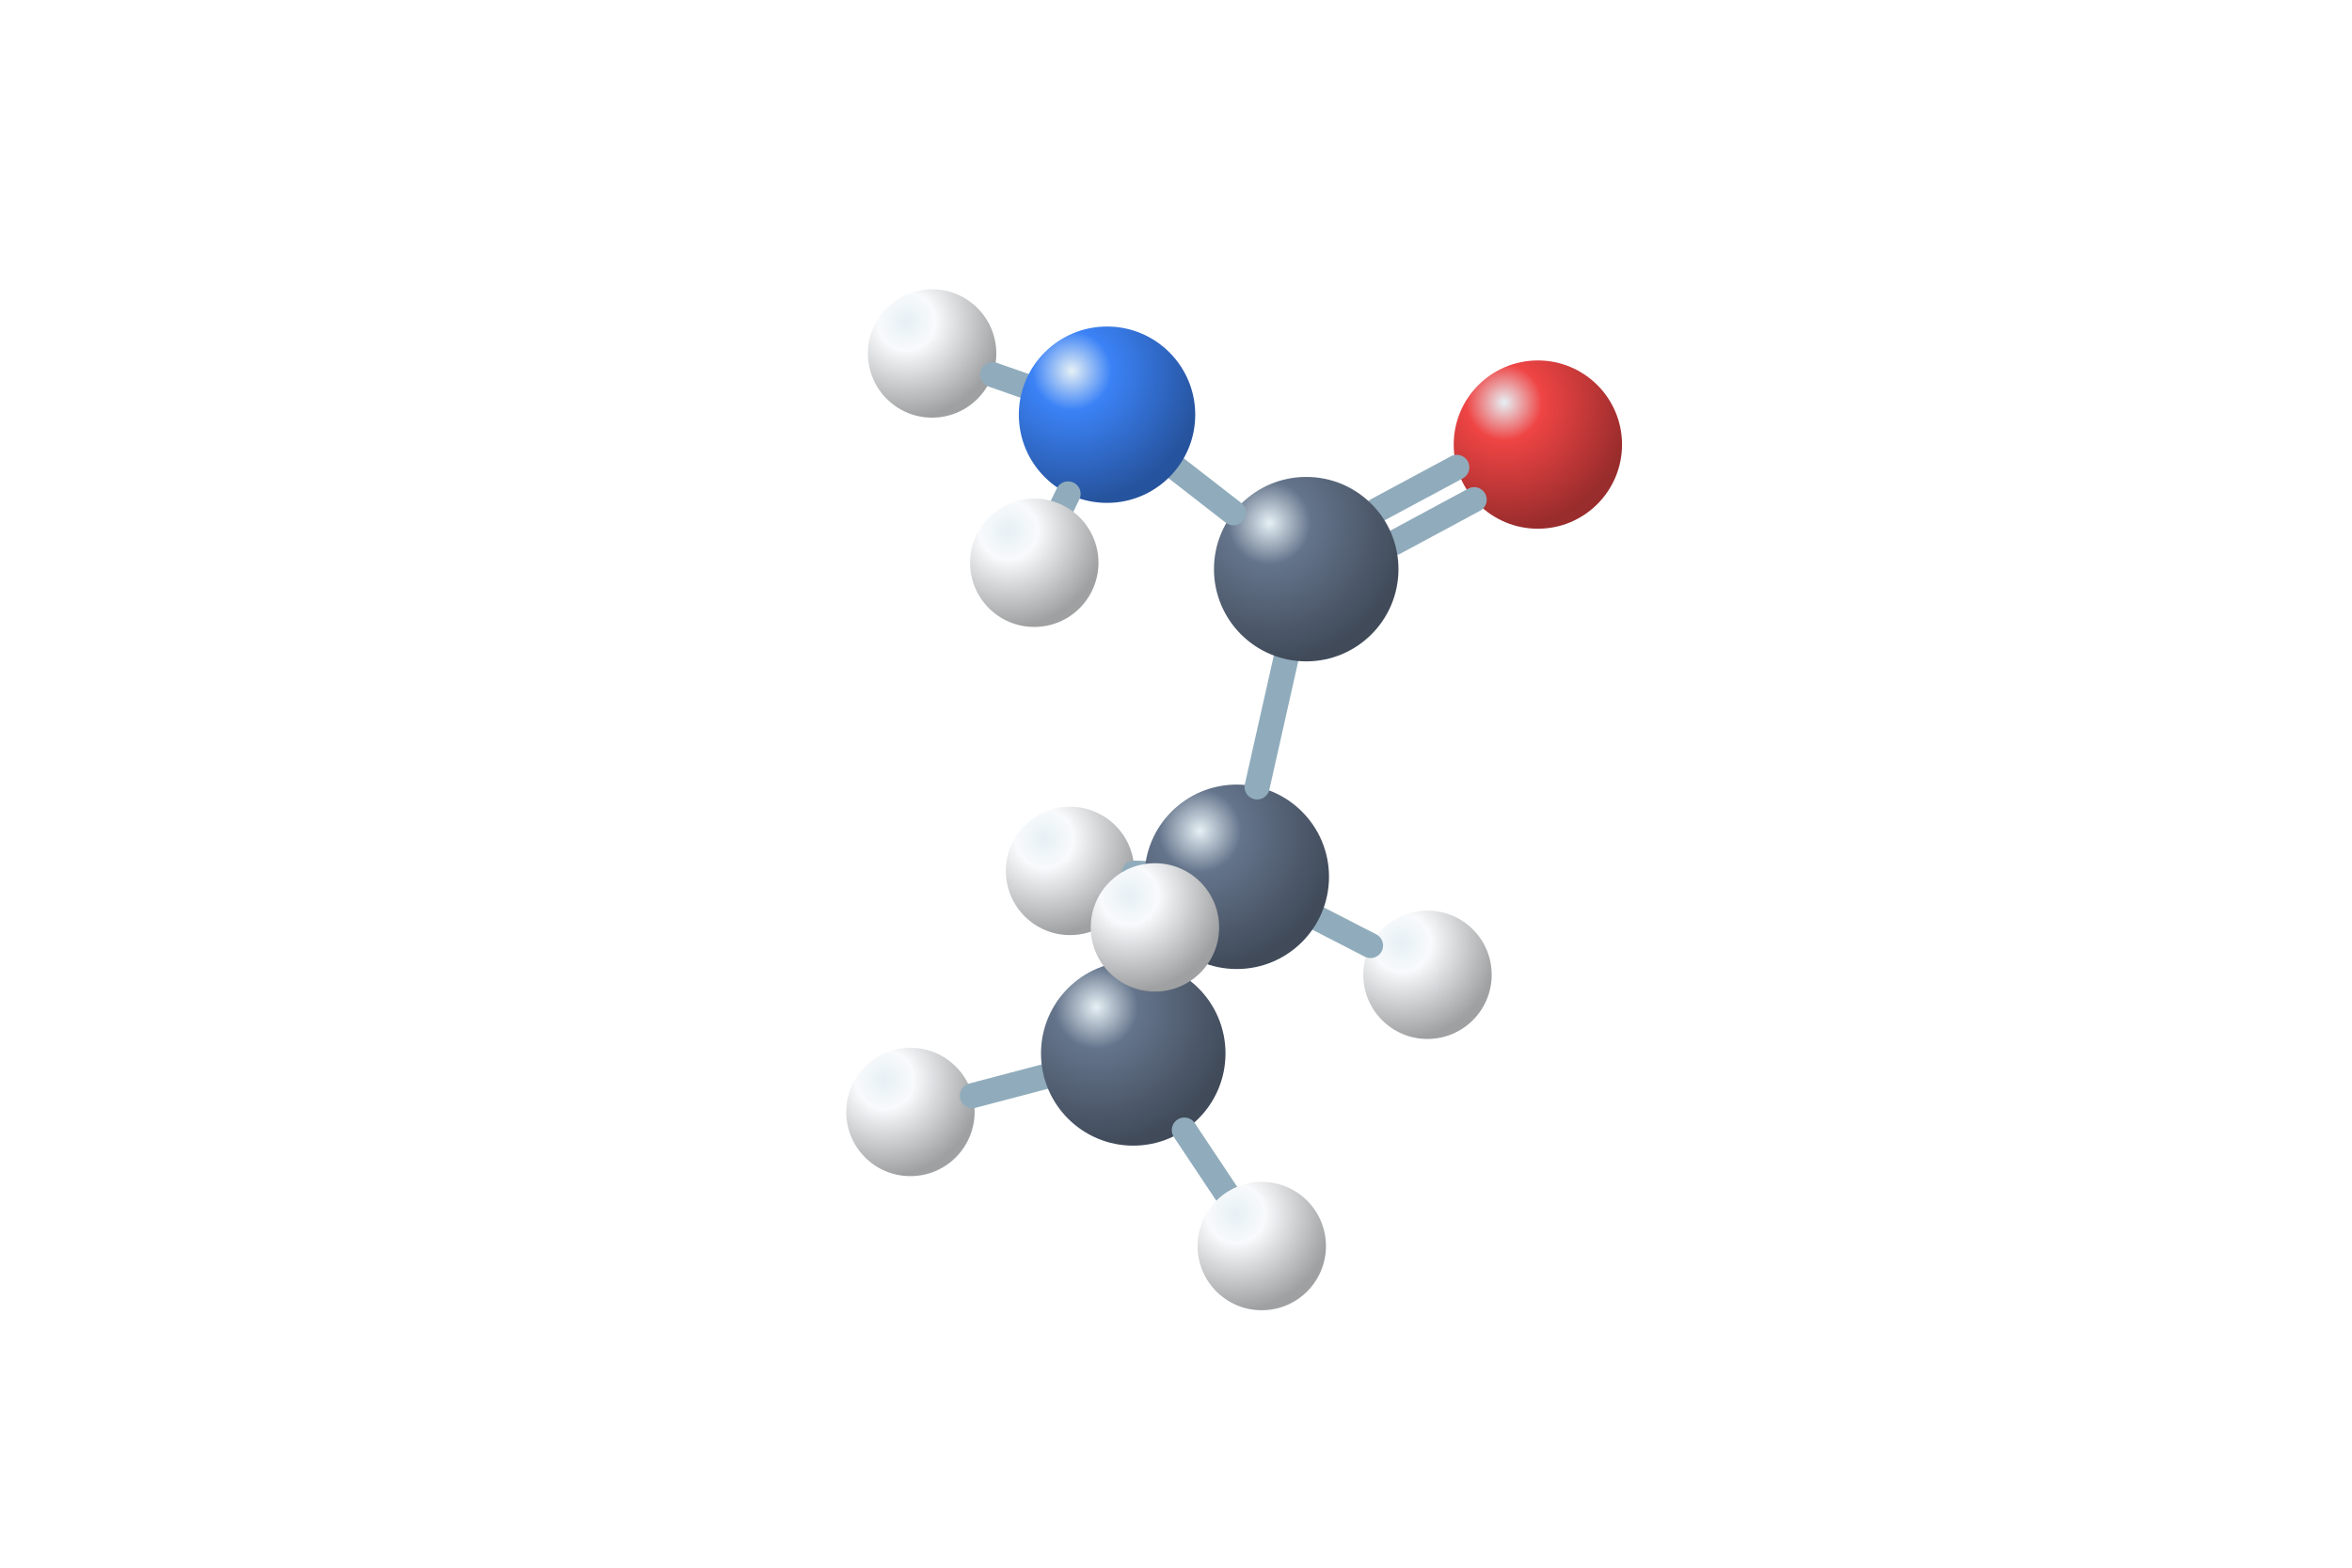
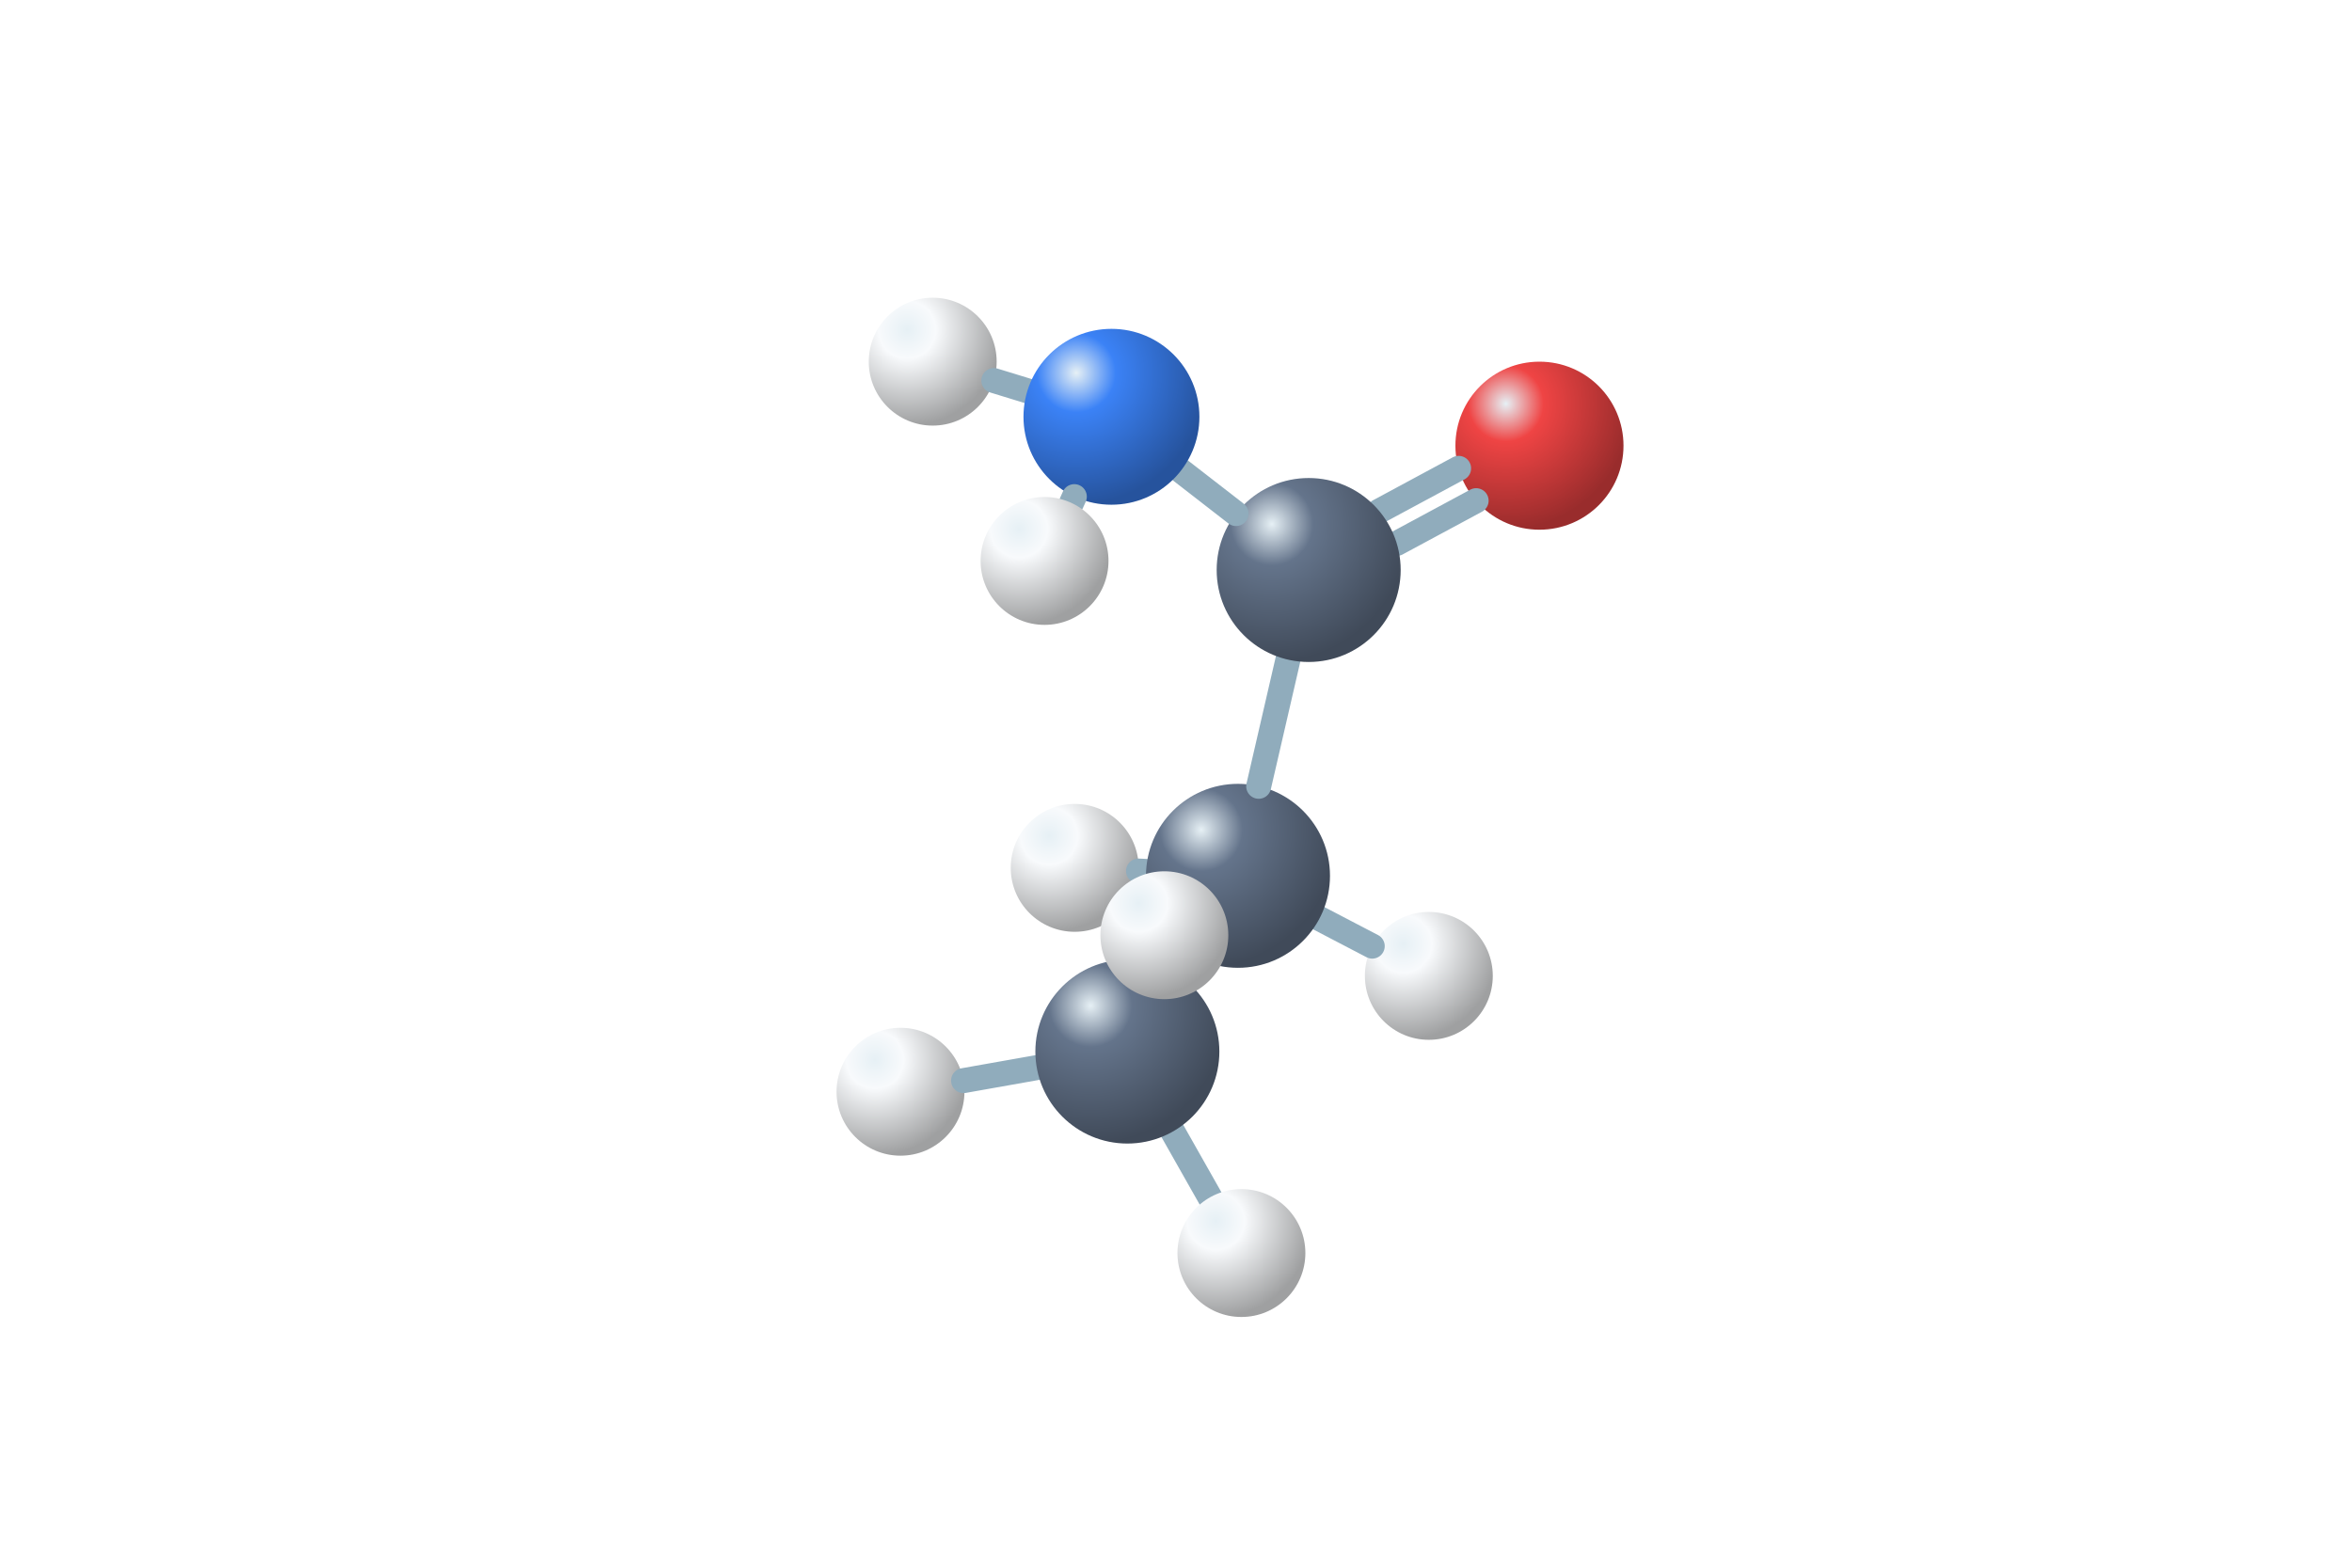
<svg xmlns="http://www.w3.org/2000/svg" viewBox="0 0 192 128">
  <defs>
    <radialGradient id="C" cx="30%" cy="25%" r="75%">
      <stop stop-color="#e6f0f5" />
      <stop offset=".3" stop-color="#64748b" />
      <stop offset="1" stop-color="#404a59" />
    </radialGradient>
    <radialGradient id="O" cx="30%" cy="25%" r="75%">
      <stop stop-color="#e6f0f5" />
      <stop offset=".3" stop-color="#ef4444" />
      <stop offset="1" stop-color="#992c2c" />
    </radialGradient>
    <radialGradient id="N" cx="30%" cy="25%" r="75%">
      <stop stop-color="#e6f0f5" />
      <stop offset=".3" stop-color="#3b82f6" />
      <stop offset="1" stop-color="#26539d" />
    </radialGradient>
    <radialGradient id="H" cx="30%" cy="25%" r="75%">
      <stop stop-color="#e6f0f5" />
      <stop offset=".3" stop-color="#f8fafc" />
      <stop offset="1" stop-color="#9fa0a1" />
    </radialGradient>
  </defs>
-   <circle cx="87.35" cy="71.11" r="5.24" fill="url(#H)" />
-   <circle cx="116.53" cy="79.59" r="5.24" fill="url(#H)" />
-   <path d="M93.44 71.32L92.59 71.29" stroke="#90acbc" stroke-width="2.05" stroke-linecap="round" />
-   <path d="M107.66 75.03L111.88 77.2" stroke="#90acbc" stroke-width="2.05" stroke-linecap="round" />
-   <circle cx="100.96" cy="71.59" r="7.53" fill="url(#C)" />
-   <circle cx="125.54" cy="36.3" r="6.87" fill="url(#O)" />
-   <path d="M102.62 64.25L104.97 53.81" stroke="#90acbc" stroke-width="2.05" stroke-linecap="round" />
-   <path d="M112.42 41.65L118.92 38.16" stroke="#90acbc" stroke-width="2.05" stroke-linecap="round" />
-   <path d="M113.84 44.3L120.34 40.8" stroke="#90acbc" stroke-width="2.05" stroke-linecap="round" />
-   <circle cx="106.63" cy="46.47" r="7.53" fill="url(#C)" />
-   <path d="M96.31 79.52L97.16 78.08" stroke="#90acbc" stroke-width="2.05" stroke-linecap="round" />
-   <circle cx="76.09" cy="28.86" r="5.24" fill="url(#H)" />
-   <path d="M100.68 41.86L96.06 38.27" stroke="#90acbc" stroke-width="2.05" stroke-linecap="round" />
-   <path d="M83.57 31.48L81.03 30.59" stroke="#90acbc" stroke-width="2.05" stroke-linecap="round" />
-   <circle cx="74.32" cy="90.79" r="5.24" fill="url(#H)" />
-   <path d="M85.23 87.92L79.38 89.46" stroke="#90acbc" stroke-width="2.05" stroke-linecap="round" />
-   <circle cx="92.51" cy="86.01" r="7.53" fill="url(#C)" />
-   <path d="M96.68 92.27L100.09 97.39" stroke="#90acbc" stroke-width="2.05" stroke-linecap="round" />
-   <circle cx="103" cy="101.74" r="5.24" fill="url(#H)" />
-   <circle cx="90.37" cy="33.86" r="7.2" fill="url(#N)" />
-   <path d="M87.19 40.33L86.74 41.25" stroke="#90acbc" stroke-width="2.05" stroke-linecap="round" />
-   <circle cx="84.43" cy="45.95" r="5.24" fill="url(#H)" />
-   <circle cx="94.28" cy="75.72" r="5.24" fill="url(#H)" />
+   <circle cx="87.73" cy="70.86" r="5.22" fill="url(#H)" />
+   <path d="M93.56 71.15L92.94 71.12" stroke="#90acbc" stroke-width="2.04" stroke-linecap="round" />
+   <circle cx="116.64" cy="79.68" r="5.22" fill="url(#H)" />
+   <path d="M107.71 75L112.02 77.25" stroke="#90acbc" stroke-width="2.04" stroke-linecap="round" />
+   <circle cx="101.06" cy="71.51" r="7.51" fill="url(#C)" />
+   <circle cx="125.67" cy="36.39" r="6.86" fill="url(#O)" />
+   <path d="M102.75 64.2L105.14 53.85" stroke="#90acbc" stroke-width="2.04" stroke-linecap="round" />
+   <path d="M112.59 41.73L119.07 38.24" stroke="#90acbc" stroke-width="2.04" stroke-linecap="round" />
+   <path d="M114.02 44.37L120.5 40.88" stroke="#90acbc" stroke-width="2.04" stroke-linecap="round" />
+   <circle cx="106.83" cy="46.54" r="7.51" fill="url(#C)" />
+   <path d="M96.03 79.5L97.06 77.87" stroke="#90acbc" stroke-width="2.04" stroke-linecap="round" />
+   <circle cx="76.14" cy="29.53" r="5.22" fill="url(#H)" />
+   <path d="M100.9 41.93L96.4 38.44" stroke="#90acbc" stroke-width="2.04" stroke-linecap="round" />
+   <path d="M83.87 31.91L81.13 31.07" stroke="#90acbc" stroke-width="2.04" stroke-linecap="round" />
+   <circle cx="73.51" cy="89.14" r="5.22" fill="url(#H)" />
+   <path d="M84.64 87.17L78.66 88.23" stroke="#90acbc" stroke-width="2.04" stroke-linecap="round" />
+   <path d="M95.73 92.39L98.77 97.76" stroke="#90acbc" stroke-width="2.04" stroke-linecap="round" />
+   <circle cx="92.03" cy="85.86" r="7.51" fill="url(#C)" />
+   <circle cx="101.34" cy="102.31" r="5.22" fill="url(#H)" />
+   <circle cx="90.73" cy="34.03" r="7.18" fill="url(#N)" />
+   <path d="M87.7 40.55L87.47 41.06" stroke="#90acbc" stroke-width="2.04" stroke-linecap="round" />
+   <circle cx="85.27" cy="45.8" r="5.22" fill="url(#H)" />
+   <circle cx="95.05" cy="76.36" r="5.22" fill="url(#H)" />
</svg>
